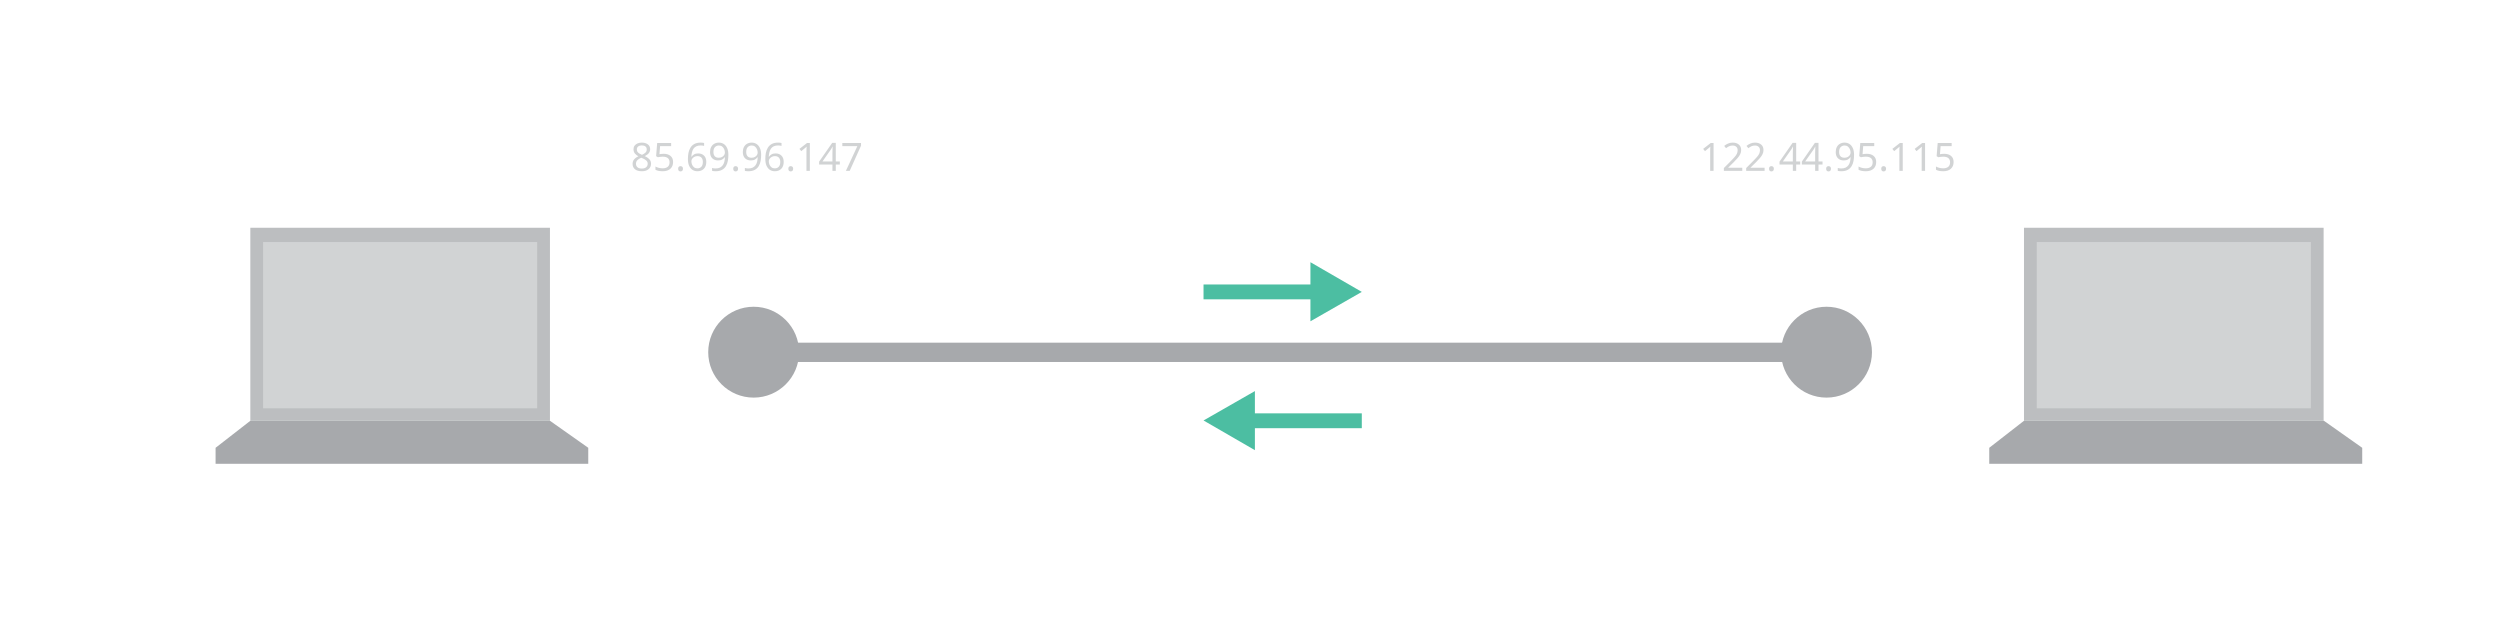
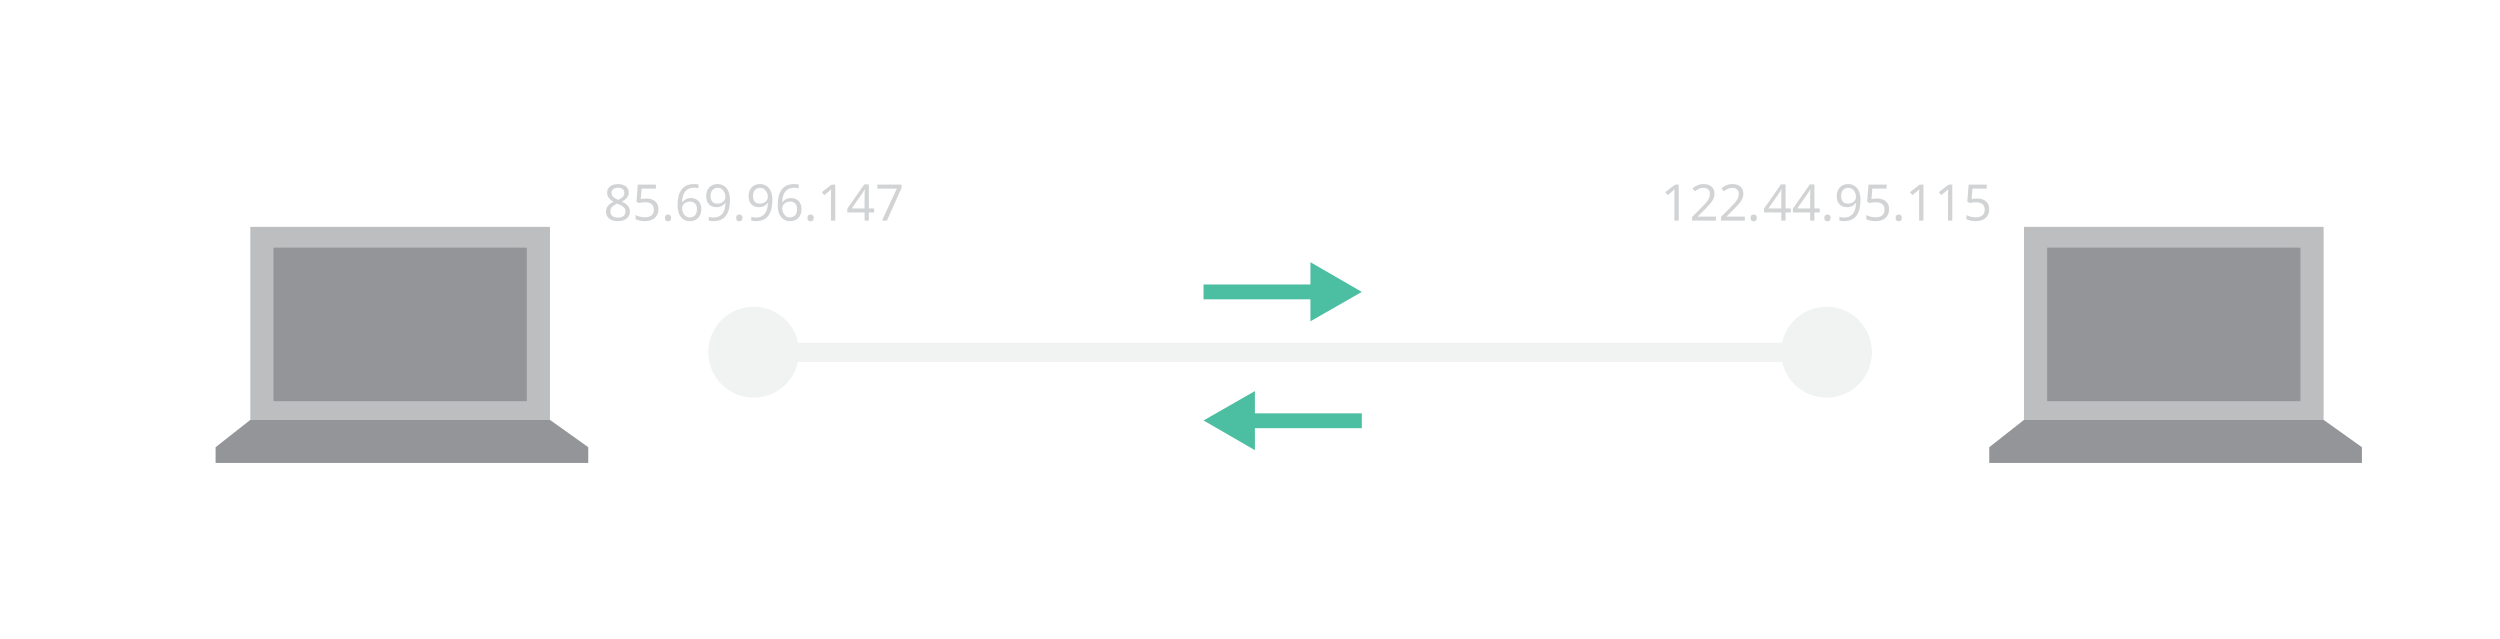
<svg xmlns="http://www.w3.org/2000/svg" version="1.1" x="0px" y="0px" viewBox="0 0 841.9 215" enable-background="new 0 0 841.9 215" xml:space="preserve">
+   <g id="Layer_31" display="none">
+     <rect display="inline" fill="#414042" width="841.9" height="215" />
+   </g>
+   <g id="laptops">
+     <g id="laptop_copy_4">
+       <rect x="84.3" y="76.4" fill="#BCBEC0" width="100.9" height="65" />
+       <polygon fill="#939598" points="185.2,141.4 84.3,141.4 72.6,150.6 72.6,155.9 198.1,155.9 198.1,150.6   " />
+       <rect x="92.1" y="83.4" fill="#939598" width="85.3" height="51.7" />
+     </g>
+     <g id="laptop_copy_5">
+       <rect x="681.6" y="76.4" fill="#BCBEC0" width="100.9" height="65" />
+       <polygon fill="#939598" points="782.5,141.4 681.6,141.4 669.9,150.6 669.9,155.9 795.4,155.9 795.4,150.6   " />
+       <rect x="689.4" y="83.4" fill="#939598" width="85.3" height="51.7" />
+     </g>
+   </g>
+   <g id="ips">
+     <text transform="matrix(1 0 0 1 203.2478 74.3)" fill="#D1D3D4" font-family="'Roboto-Medium'" font-size="17">85.69.96.147</text>
+     <text transform="matrix(1 0 0 1 559.2963 74.3)">
+       <tspan x="0" y="0" fill="#D1D3D4" font-family="'Roboto-Medium'" font-size="17">122</tspan>
+       <tspan x="29" y="0" fill="#D1D3D4" font-family="'Roboto-Medium'" font-size="17">.</tspan>
+       <tspan x="34.4" y="0" fill="#D1D3D4" font-family="'Roboto-Medium'" font-size="17">44.95.115</tspan>
+     </text>
+   </g>
  <g id="IP">
    <g id="connections">
-       <circle fill="#A7A9AC" cx="253.8" cy="118.6" r="15.3" />
-       <text transform="matrix(1 0 0 1 212.3872 57.5425)" fill="#D1D3D4" font-family="'Roboto-Medium'" font-size="13.141">85.69.96.147</text>
-       <circle fill="#A7A9AC" cx="615.1" cy="118.6" r="15.3" />
-       <rect x="252.9" y="115.4" fill="#A7A9AC" width="362.2" height="6.5" />
-       <text transform="matrix(1 0 0 1 572.3872 57.5425)">
-         <tspan x="0" y="0" fill="#D1D3D4" font-family="'Roboto-Medium'" font-size="13.141">122</tspan>
-         <tspan x="22.4" y="0" fill="#D1D3D4" font-family="'Roboto-Medium'" font-size="13.141">.</tspan>
-         <tspan x="26.6" y="0" fill="#D1D3D4" font-family="'Roboto-Medium'" font-size="13.141">44.95.115</tspan>
-       </text>
-     </g>
-     <g id="arrows" display="none">
-       <g display="inline">
-         <line fill="#A7A9AC" x1="405.3" y1="-163.7" x2="458.6" y2="-163.7" />
-         <g>
-           <line fill="none" stroke="#7F3F98" stroke-width="5" stroke-miterlimit="10" x1="405.3" y1="-163.7" x2="444.2" y2="-163.7" />
-           <g>
-             <polygon fill="#7F3F98" points="441.3,-153.7 458.6,-163.7 441.3,-173.7      " />
-           </g>
-         </g>
-       </g>
-       <g display="inline">
-         <line fill="#A7A9AC" x1="458.6" y1="-140.9" x2="405.3" y2="-140.9" />
-         <g>
-           <line fill="none" stroke="#7F3F98" stroke-width="5" stroke-miterlimit="10" x1="458.6" y1="-140.9" x2="419.6" y2="-140.9" />
-           <g>
-             <polygon fill="#7F3F98" points="422.6,-150.9 405.3,-140.9 422.6,-130.9      " />
-           </g>
-         </g>
-       </g>
+       <circle fill="#F1F2F2" cx="253.8" cy="118.6" r="15.3" />
+       <circle fill="#F1F2F2" cx="615.1" cy="118.6" r="15.3" />
+       <rect x="252.9" y="115.4" fill="#F1F2F2" width="362.2" height="6.5" />
    </g>
    <g id="arrows_copy">
      <g>
        <line fill="#A7A9AC" x1="405.3" y1="98.3" x2="458.6" y2="98.3" />
        <g>
          <line fill="none" stroke="#4CBEA2" stroke-width="5" stroke-miterlimit="10" x1="405.3" y1="98.3" x2="444.2" y2="98.3" />
          <g>
            <polygon fill="#4CBEA2" points="441.3,108.2 458.6,98.3 441.3,88.3      " />
          </g>
        </g>
      </g>
      <g>
        <line fill="#A7A9AC" x1="458.6" y1="141.7" x2="405.3" y2="141.7" />
        <g>
          <line fill="none" stroke="#4CBEA2" stroke-width="5" stroke-miterlimit="10" x1="458.6" y1="141.7" x2="419.6" y2="141.7" />
          <g>
            <polygon fill="#4CBEA2" points="422.6,131.7 405.3,141.6 422.6,151.6      " />
          </g>
        </g>
      </g>
    </g>
-     <g id="laptop_1_">
-       <rect x="681.6" y="76.7" fill="#BCBEC0" width="100.9" height="65" />
-       <polygon fill="#A7A9AC" points="782.6,141.7 681.6,141.7 669.9,150.8 669.9,156.2 795.5,156.2 795.5,150.8   " />
-       <rect x="685.9" y="81.5" fill="#D1D3D4" width="92.3" height="56" />
-     </g>
-     <g id="laptop">
-       <rect x="84.3" y="76.7" fill="#BCBEC0" width="100.9" height="65" />
-       <polygon fill="#A7A9AC" points="185.2,141.7 84.3,141.7 72.6,150.8 72.6,156.2 198.1,156.2 198.1,150.8   " />
-       <rect x="88.6" y="81.5" fill="#D1D3D4" width="92.3" height="56" />
-     </g>
  </g>
  <g id="multiplicity" display="none">
-     <g id="connections_copy" display="inline">
-       <circle fill="#A7A9AC" cx="253.8" cy="118.5" r="15.3" />
-       <text transform="matrix(1 0 0 1 212.362 57.3893)" fill="#D1D3D4" font-family="'Roboto-Medium'" font-size="13.141">85.69.96.147</text>
-       <circle fill="#A7A9AC" cx="615" cy="118.5" r="15.3" />
-       <circle fill="#A7A9AC" cx="512.6" cy="61" r="15.3" />
-       <circle fill="#A7A9AC" cx="410" cy="179" r="15.3" />
-       <text transform="matrix(1 0 0 1 572.3621 57.3893)">
-         <tspan x="0" y="0" fill="#D1D3D4" font-family="'Roboto-Medium'" font-size="13.141">122</tspan>
-         <tspan x="22.4" y="0" fill="#D1D3D4" font-family="'Roboto-Medium'" font-size="13.141">.</tspan>
-         <tspan x="26.6" y="0" fill="#D1D3D4" font-family="'Roboto-Medium'" font-size="13.141">44.95.115</tspan>
-       </text>
-       <path fill="none" stroke="#A7A9AC" stroke-width="7" stroke-miterlimit="10" d="M253.8,118.5c0,0,128.8,12.6,102.8-37.1    s-73.3,41-15.3,56s44.5-79.7,90.6-70.7s14.1,81.1,58.7,89.4S524,118.5,615,118.5" />
-       <path fill="none" stroke="#A7A9AC" stroke-width="7" stroke-miterlimit="10" d="M449.7,76.5c0,0,38.2,47.2,62.9-15.5" />
-     </g>
-     <g id="arrows_copy_2_1_">
-       <g display="inline">
-         <line fill="#A7A9AC" x1="405.3" y1="-163.7" x2="458.6" y2="-163.7" />
-         <g>
-           <line fill="none" stroke="#7F3F98" stroke-width="5" stroke-miterlimit="10" x1="405.3" y1="-163.7" x2="444.2" y2="-163.7" />
-           <g>
-             <polygon fill="#7F3F98" points="441.3,-153.7 458.6,-163.7 441.3,-173.7      " />
-           </g>
-         </g>
-       </g>
-       <g display="inline">
-         <line fill="#A7A9AC" x1="458.6" y1="-140.9" x2="405.3" y2="-140.9" />
-         <g>
-           <line fill="none" stroke="#7F3F98" stroke-width="5" stroke-miterlimit="10" x1="458.6" y1="-140.9" x2="419.6" y2="-140.9" />
-           <g>
-             <polygon fill="#7F3F98" points="422.6,-150.9 405.3,-140.9 422.6,-130.9      " />
-           </g>
-         </g>
-       </g>
-     </g>
-     <g id="arrows_copy_2" display="inline">
-       <g>
-         <path fill="#A7A9AC" d="M458.5,98.1" />
-       </g>
-       <g>
-         <path fill="#A7A9AC" d="M405.3,98.1" />
-       </g>
-       <g>
-         <path fill="#A7A9AC" d="M405.3,141.5" />
-       </g>
-       <g>
-         <path fill="#A7A9AC" d="M458.5,141.5" />
-       </g>
-       <path fill="none" stroke="#A7A9AC" stroke-width="7" stroke-miterlimit="10" d="M363.2,137.3c0,0,66.1-29.7,46.1,41.7" />
-     </g>
-     <g id="laptop_copy_1_" display="inline">
-       <rect x="681.6" y="76.5" fill="#BCBEC0" width="100.9" height="65" />
-       <polygon fill="#A7A9AC" points="782.5,141.5 681.6,141.5 669.9,150.7 669.9,156 795.4,156 795.4,150.7   " />
-       <rect x="685.9" y="81.4" fill="#D1D3D4" width="92.3" height="56" />
-     </g>
-     <g id="laptop_copy" display="inline">
-       <rect x="84.3" y="76.5" fill="#BCBEC0" width="100.9" height="65" />
-       <polygon fill="#A7A9AC" points="185.2,141.5 84.3,141.5 72.6,150.7 72.6,156 198.1,156 198.1,150.7   " />
-       <rect x="88.6" y="81.4" fill="#D1D3D4" width="92.3" height="56" />
-     </g>
+     <path display="inline" fill="#F1F2F2" d="M615,103.1c-7.4,0-13.6,5.3-15,12.3c-41.3,2.6-58.7,15.9-71.7,25.9   c-11,8.5-19,14.6-37,11.2c-19.8-3.7-22.6-21-26-41.1c-1.1-6.8-2.3-13.9-4.4-20.6c5.3,3.4,11.9,6.1,18.9,6.1c1.3,0,2.7-0.1,4-0.3   c9.8-1.5,18.3-8.5,25.4-20.7c1.1,0.2,2.1,0.4,3.3,0.4c8.5,0,15.3-6.9,15.3-15.3s-6.9-15.3-15.3-15.3s-15.3,6.9-15.3,15.3   c0,4.8,2.2,9.1,5.7,12c-5.9,10-12.6,15.7-20.1,16.8c-15.6,2.4-30.3-15.3-30.4-15.5l0,0c-4.5-5.3-10.8-9.3-19.9-11.1   c-24.3-4.8-33.7,15.8-42.8,35.6c-6.8,14.8-13.4,29.1-25.7,34.4c-0.4,0.2-0.8,0.3-1.1,0.5c-5.6,2.1-12.3,2.5-20.7,0.3   c-10.1-2.6-16.2-7.4-19.8-12.8c19.6-2.9,32.4-8.5,38-16.8c4.6-6.8,4.4-15.1-0.6-24.6c-9-17.2-19.8-17.5-25.4-16.1   c-13.2,3.2-24,20.8-24.1,39.3c0,4.5,0.5,8.6,1.7,12.5c-14.7,1.4-30.4,1.3-42.9,0.7c-1.2-7.3-7.5-12.9-15.1-12.9   c-8.5,0-15.3,6.9-15.3,15.3s6.9,15.3,15.3,15.3c6.9,0,12.8-4.6,14.7-10.9c8.4,0.4,19.5,0.7,31,0.2c5.4-0.2,10.4-0.6,15.2-1   c4.9,9,13.7,15.5,25.7,18.6c11.7,3,20.8,1.9,28.1-1.7c9.4-3.4,26.6-7.5,35.2-0.1c5.9,5.1,6.7,14.8,5.3,24.8   c-8,0.5-14.3,7.2-14.3,15.3c0,8.5,6.9,15.3,15.3,15.3s15.3-6.9,15.3-15.3c0-6.4-3.9-11.8-9.4-14.2c2-14.7-0.6-25.2-7.7-31.3   c-7.3-6.3-17.9-6.6-27.2-5.1c6.2-7.7,10.8-17.5,15-26.8c8.7-19,16.3-35.3,35.1-31.6c20.8,4.1,23.9,22.8,27.2,42.6   c3.3,19.8,7,42.3,31.6,46.9c3.9,0.7,7.4,1.1,10.7,1.1c14.2,0,22.5-6.4,31.9-13.6c13-9.9,28.8-22,67.7-24.5   c1.7,6.6,7.7,11.4,14.8,11.4c8.5,0,15.3-6.9,15.3-15.3S623.5,103.1,615,103.1z M319,114.5c-1.5-4.2-1.9-8.4-1.8-11.6   c0.1-14.9,8.9-30.1,18.8-32.5c0.9-0.2,1.7-0.3,2.5-0.3c6.8,0,11.9,6.8,15.1,12.9c3.7,7.2,4.1,12.9,1,17.5   C349.3,108.2,335.3,112.4,319,114.5z" />
  </g>
-   <g id="IP_copy" display="none">
+   <g id="dns" display="none">
    <g id="connections_copy_2" display="inline">
-       <circle fill="#A7A9AC" cx="253.8" cy="118.4" r="15.3" />
-       <text transform="matrix(1 0 0 1 212.362 57.3)" fill="#D1D3D4" font-family="'Roboto-Medium'" font-size="13.141">85.69.96.147</text>
-       <circle fill="#A7A9AC" cx="615" cy="118.4" r="15.3" />
-       <rect x="257.8" y="115.2" fill="#A7A9AC" width="357.2" height="6.5" />
-       <text transform="matrix(1 0 0 1 572.3621 57.3)">
-         <tspan x="0" y="0" fill="#D1D3D4" font-family="'Roboto-Medium'" font-size="13.141">122</tspan>
-         <tspan x="22.4" y="0" fill="#D1D3D4" font-family="'Roboto-Medium'" font-size="13.141">.</tspan>
-         <tspan x="26.6" y="0" fill="#D1D3D4" font-family="'Roboto-Medium'" font-size="13.141">44.95.115</tspan>
-       </text>
-     </g>
-     <g id="arrows_copy_3_1_">
-       <g display="inline">
-         <line fill="#A7A9AC" x1="405.3" y1="-163.7" x2="458.6" y2="-163.7" />
-         <g>
-           <line fill="none" stroke="#7F3F98" stroke-width="5" stroke-miterlimit="10" x1="405.3" y1="-163.7" x2="444.2" y2="-163.7" />
-           <g>
-             <polygon fill="#7F3F98" points="441.3,-153.7 458.6,-163.7 441.3,-173.7      " />
-           </g>
-         </g>
-       </g>
-       <g display="inline">
-         <line fill="#A7A9AC" x1="458.6" y1="-140.9" x2="405.3" y2="-140.9" />
-         <g>
-           <line fill="none" stroke="#7F3F98" stroke-width="5" stroke-miterlimit="10" x1="458.6" y1="-140.9" x2="419.6" y2="-140.9" />
-           <g>
-             <polygon fill="#7F3F98" points="422.6,-150.9 405.3,-140.9 422.6,-130.9      " />
-           </g>
-         </g>
-       </g>
+       <circle fill="#F1F2F2" cx="253.8" cy="118.4" r="15.3" />
+       <circle fill="#F1F2F2" cx="615" cy="118.4" r="15.3" />
+       <rect x="257.8" y="115.2" fill="#F1F2F2" width="357.2" height="6.5" />
    </g>
    <g id="arrows_copy_3" display="inline">
      <g>
        <line fill="#A7A9AC" x1="327.9" y1="98" x2="381.2" y2="98" />
        <g>
          <line fill="none" stroke="#4CBEA2" stroke-width="5" stroke-miterlimit="10" x1="327.9" y1="98" x2="366.8" y2="98" />
          <g>
            <polygon fill="#4CBEA2" points="363.9,108 381.2,98 363.9,88.1      " />
          </g>
        </g>
      </g>
      <g>
        <line fill="#A7A9AC" x1="485.6" y1="98" x2="538.9" y2="98" />
        <g>
          <line fill="none" stroke="#4CBEA2" stroke-width="5" stroke-miterlimit="10" x1="485.6" y1="98" x2="524.5" y2="98" />
          <g>
            <polygon fill="#4CBEA2" points="521.6,108 538.9,98 521.6,88.1      " />
          </g>
        </g>
      </g>
      <g>
        <line fill="#A7A9AC" x1="381.2" y1="141.4" x2="327.9" y2="141.4" />
        <g>
          <line fill="none" stroke="#4CBEA2" stroke-width="5" stroke-miterlimit="10" x1="381.2" y1="141.4" x2="342.2" y2="141.4" />
          <g>
            <polygon fill="#4CBEA2" points="345.2,131.4 327.9,141.4 345.2,151.4      " />
          </g>
        </g>
      </g>
      <g>
        <line fill="#A7A9AC" x1="538.9" y1="141.4" x2="485.6" y2="141.4" />
        <g>
          <line fill="none" stroke="#4CBEA2" stroke-width="5" stroke-miterlimit="10" x1="538.9" y1="141.4" x2="499.9" y2="141.4" />
          <g>
            <polygon fill="#4CBEA2" points="502.8,131.4 485.6,141.4 502.8,151.4      " />
          </g>
        </g>
      </g>
-       <rect x="398.2" y="81.3" fill="#4CBEA2" width="70" height="74.7" />
-     </g>
-     <g id="laptop_copy_2_1_" display="inline">
-       <rect x="681.6" y="76.4" fill="#BCBEC0" width="100.9" height="65" />
-       <polygon fill="#A7A9AC" points="782.5,141.4 681.6,141.4 669.9,150.6 669.9,155.9 795.4,155.9 795.4,150.6   " />
-       <rect x="685.9" y="81.3" fill="#D1D3D4" width="92.3" height="56" />
-     </g>
-     <g id="laptop_copy_2" display="inline">
-       <rect x="84.3" y="76.4" fill="#BCBEC0" width="100.9" height="65" />
-       <polygon fill="#A7A9AC" points="185.2,141.4 84.3,141.4 72.6,150.6 72.6,155.9 198.1,155.9 198.1,150.6   " />
-       <rect x="88.6" y="81.3" fill="#D1D3D4" width="92.3" height="56" />
+       <rect x="410.6" y="95.7" fill="#4CBEA2" width="42.6" height="45.5" />
    </g>
  </g>
  <g id="read" display="none">
    <g id="connections_copy_3" display="inline">
-       <circle fill="#A7A9AC" cx="253.8" cy="118.4" r="15.3" />
-       <text transform="matrix(1 0 0 1 212.362 57.3)" fill="#D1D3D4" font-family="'Roboto-Medium'" font-size="13.141">85.69.96.147</text>
-       <circle fill="#A7A9AC" cx="615" cy="118.4" r="15.3" />
-       <circle fill="#A7A9AC" cx="431.9" cy="171.3" r="15.3" />
-       <rect x="252.8" y="115.2" fill="#A7A9AC" width="362.2" height="6.5" />
-       <text transform="matrix(1 0 0 1 572.3621 57.3)">
-         <tspan x="0" y="0" fill="#D1D3D4" font-family="'Roboto-Medium'" font-size="13.141">122</tspan>
-         <tspan x="22.4" y="0" fill="#D1D3D4" font-family="'Roboto-Medium'" font-size="13.141">.</tspan>
-         <tspan x="26.6" y="0" fill="#D1D3D4" font-family="'Roboto-Medium'" font-size="13.141">44.95.115</tspan>
-       </text>
+       <circle fill="#F1F2F2" cx="253.8" cy="118.4" r="15.3" />
+       <circle fill="#F1F2F2" cx="615" cy="118.4" r="15.3" />
+       <circle fill="#F1F2F2" cx="431.9" cy="118.4" r="15.3" />
+       <rect x="252.8" y="115.2" fill="#F1F2F2" width="362.2" height="6.5" />
+       <text transform="matrix(1 0 0 1 388.3569 57.3)" fill="#4CBEA2" font-family="'Roboto-Medium'" font-size="19">I love you</text>
    </g>
-     <g id="arrows_copy_4_1_">
-       <g display="inline">
-         <line fill="#A7A9AC" x1="405.3" y1="-163.7" x2="458.6" y2="-163.7" />
+     <g id="arrows_copy_4" display="inline">
+       <g>
+         <line fill="#A7A9AC" x1="405.3" y1="88.9" x2="458.6" y2="88.9" />
        <g>
-           <line fill="none" stroke="#7F3F98" stroke-width="5" stroke-miterlimit="10" x1="405.3" y1="-163.7" x2="444.2" y2="-163.7" />
+           <line fill="none" stroke="#4CBEA2" stroke-width="5" stroke-miterlimit="10" x1="405.3" y1="88.9" x2="444.2" y2="88.9" />
          <g>
-             <polygon fill="#7F3F98" points="441.3,-153.7 458.6,-163.7 441.3,-173.7      " />
-           </g>
-         </g>
-       </g>
-       <g display="inline">
-         <line fill="#A7A9AC" x1="458.6" y1="-140.9" x2="405.3" y2="-140.9" />
-         <g>
-           <line fill="none" stroke="#7F3F98" stroke-width="5" stroke-miterlimit="10" x1="458.6" y1="-140.9" x2="419.6" y2="-140.9" />
-           <g>
-             <polygon fill="#7F3F98" points="422.6,-150.9 405.3,-140.9 422.6,-130.9      " />
+             <polygon fill="#4CBEA2" points="441.3,98.9 458.6,88.9 441.3,79      " />
          </g>
        </g>
      </g>
    </g>
-     <g id="arrows_copy_4" display="inline">
+   </g>
+   <g id="encrypt" display="none">
+     <g id="connections_copy_4" display="inline">
+       <circle fill="#F1F2F2" cx="253.8" cy="118.4" r="15.3" />
+       <circle fill="#F1F2F2" cx="615" cy="118.4" r="15.3" />
+       <circle fill="#F1F2F2" cx="431.9" cy="118.4" r="15.3" />
+       <rect x="252.8" y="115.2" fill="#F1F2F2" width="362.2" height="6.5" />
+       <text transform="matrix(1 0 0 1 368.1044 57.3)" fill="#4CBEA2" font-family="'Roboto-Medium'" font-size="19">Aoias3xa2pp9</text>
+       <text transform="matrix(1 0 0 1 74.4094 57.3)" fill="#4CBEA2" font-family="'Roboto-Medium'" font-size="19">Aoias3xa2pp9</text>
+       <text transform="matrix(1 0 0 1 94.6617 33.9667)" fill="#3987C8" font-family="'Roboto-Medium'" font-size="19">I love you</text>
+       <text transform="matrix(1 0 0 1 671.7424 57.3)" fill="#4CBEA2" font-family="'Roboto-Medium'" font-size="19">Aoias3xa2pp9</text>
+       <text transform="matrix(1 0 0 1 691.9946 33.9667)" fill="#3987C8" font-family="'Roboto-Medium'" font-size="19">I love you</text>
+     </g>
+     <g id="arrows_copy_5" display="inline">
      <g>
-         <line fill="#A7A9AC" x1="405.3" y1="98.3" x2="458.6" y2="98.3" />
+         <line fill="#A7A9AC" x1="405.3" y1="88.9" x2="458.6" y2="88.9" />
        <g>
-           <line fill="none" stroke="#4CBEA2" stroke-width="5" stroke-miterlimit="10" x1="405.3" y1="98.3" x2="444.2" y2="98.3" />
+           <line fill="none" stroke="#4CBEA2" stroke-width="5" stroke-miterlimit="10" x1="405.3" y1="88.9" x2="444.2" y2="88.9" />
          <g>
-             <polygon fill="#4CBEA2" points="441.3,108.2 458.6,98.3 441.3,88.3      " />
+             <polygon fill="#4CBEA2" points="441.3,98.9 458.6,88.9 441.3,79      " />
          </g>
        </g>
      </g>
-       <line fill="none" stroke="#A7A9AC" stroke-width="7" stroke-miterlimit="10" x1="431.9" y1="118.4" x2="431.9" y2="171.3" />
-     </g>
-     <g id="laptop_copy_3_1_" display="inline">
-       <rect x="681.6" y="76.4" fill="#BCBEC0" width="100.9" height="65" />
-       <polygon fill="#A7A9AC" points="782.5,141.4 681.6,141.4 669.9,150.6 669.9,155.9 795.4,155.9 795.4,150.6   " />
-       <rect x="685.9" y="81.3" fill="#D1D3D4" width="92.3" height="56" />
-     </g>
-     <g id="laptop_copy_3" display="inline">
-       <rect x="84.3" y="76.4" fill="#BCBEC0" width="100.9" height="65" />
-       <polygon fill="#A7A9AC" points="185.2,141.4 84.3,141.4 72.6,150.6 72.6,155.9 198.1,155.9 198.1,150.6   " />
-       <rect x="88.6" y="81.3" fill="#D1D3D4" width="92.3" height="56" />
    </g>
  </g>
</svg>
